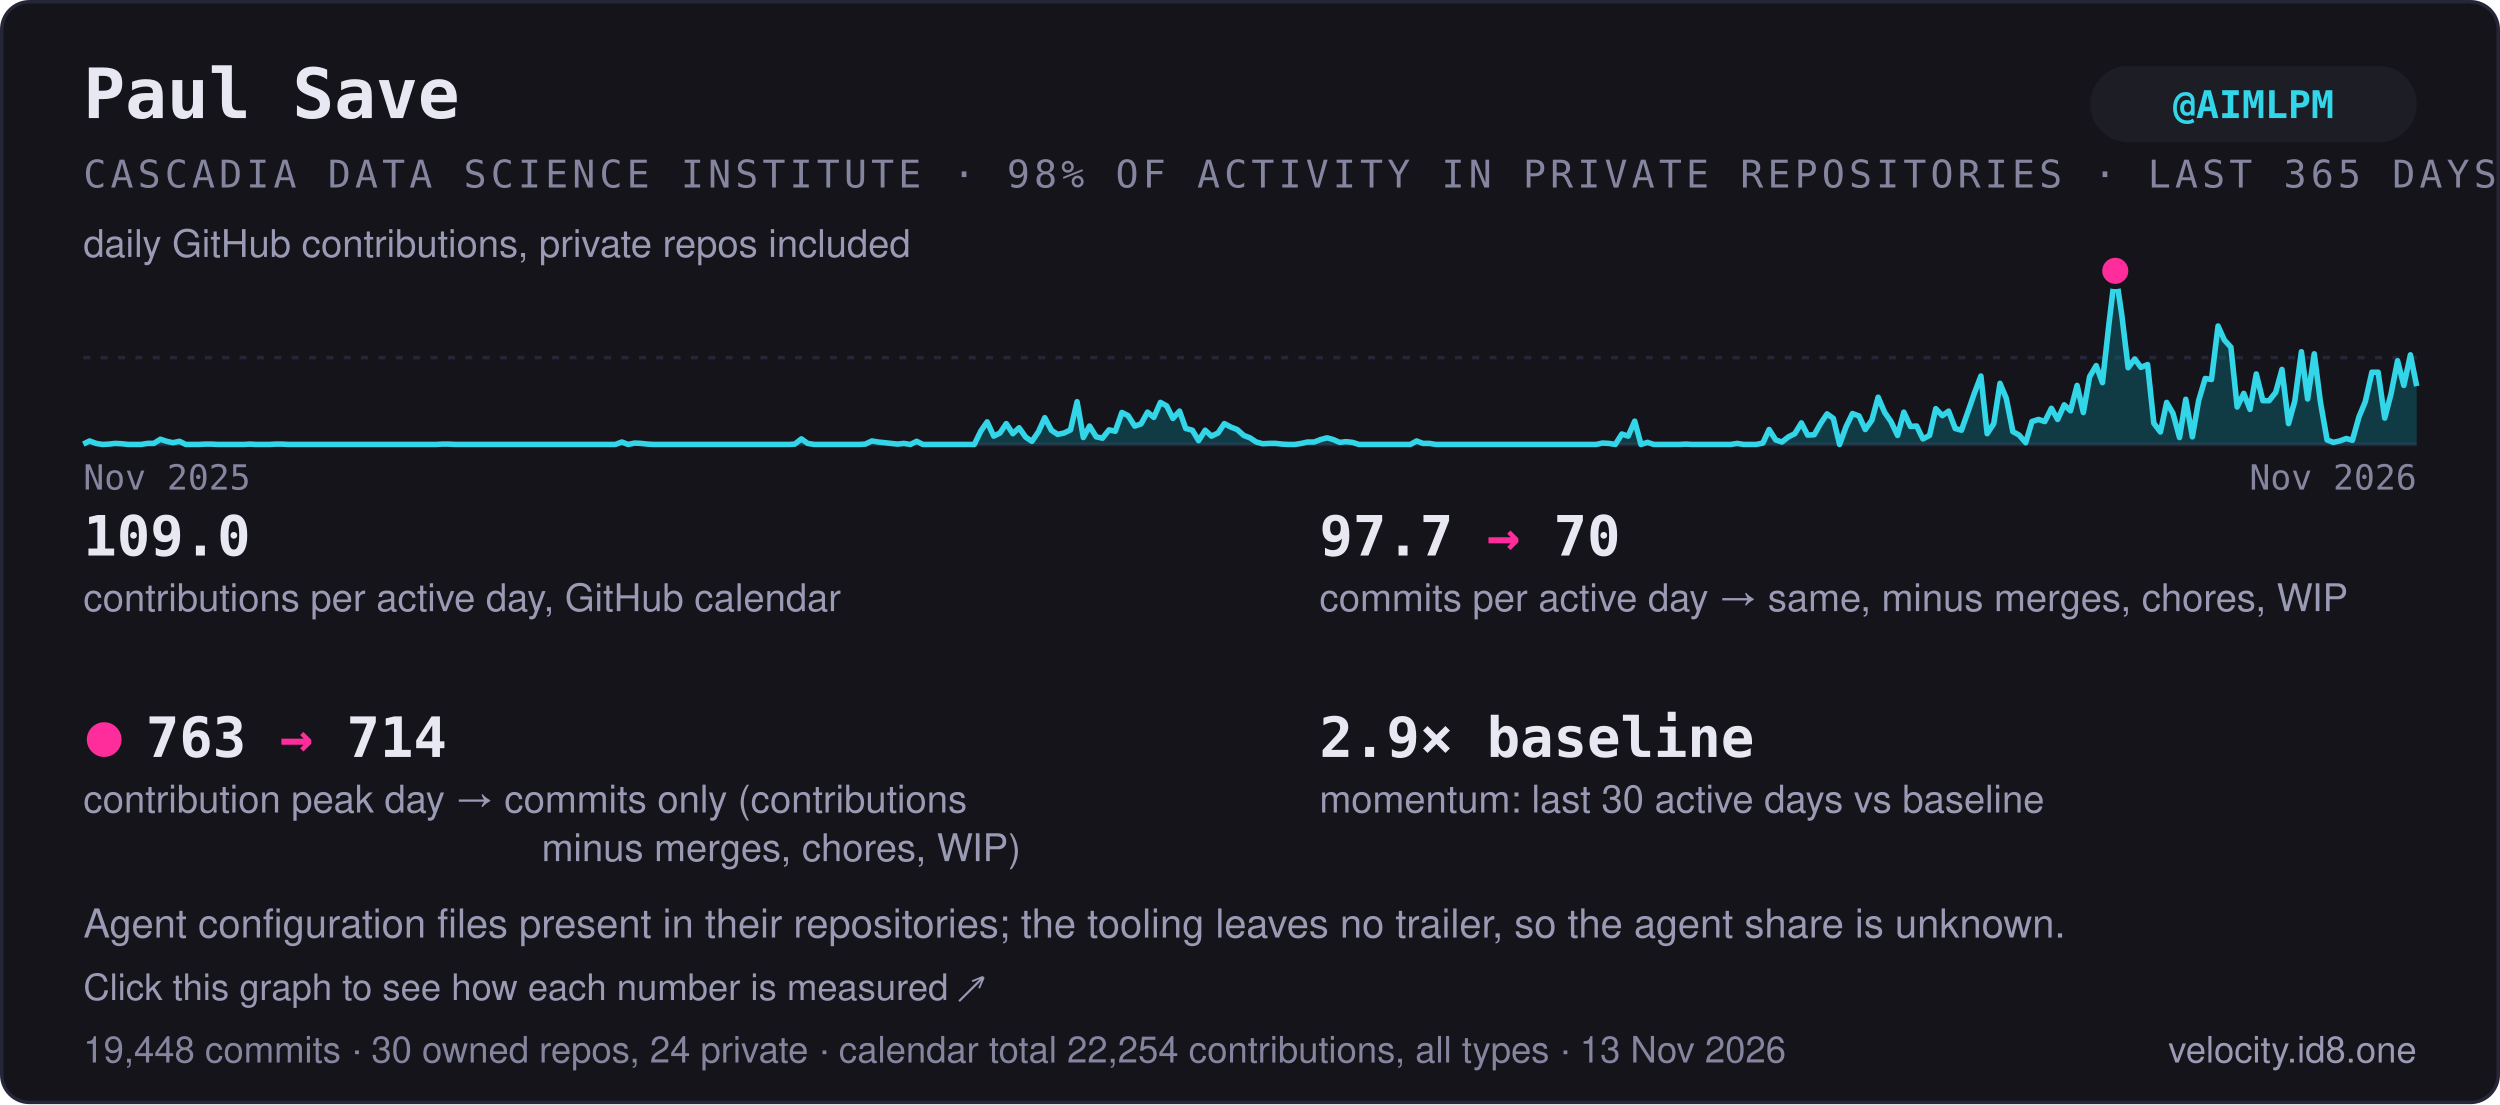
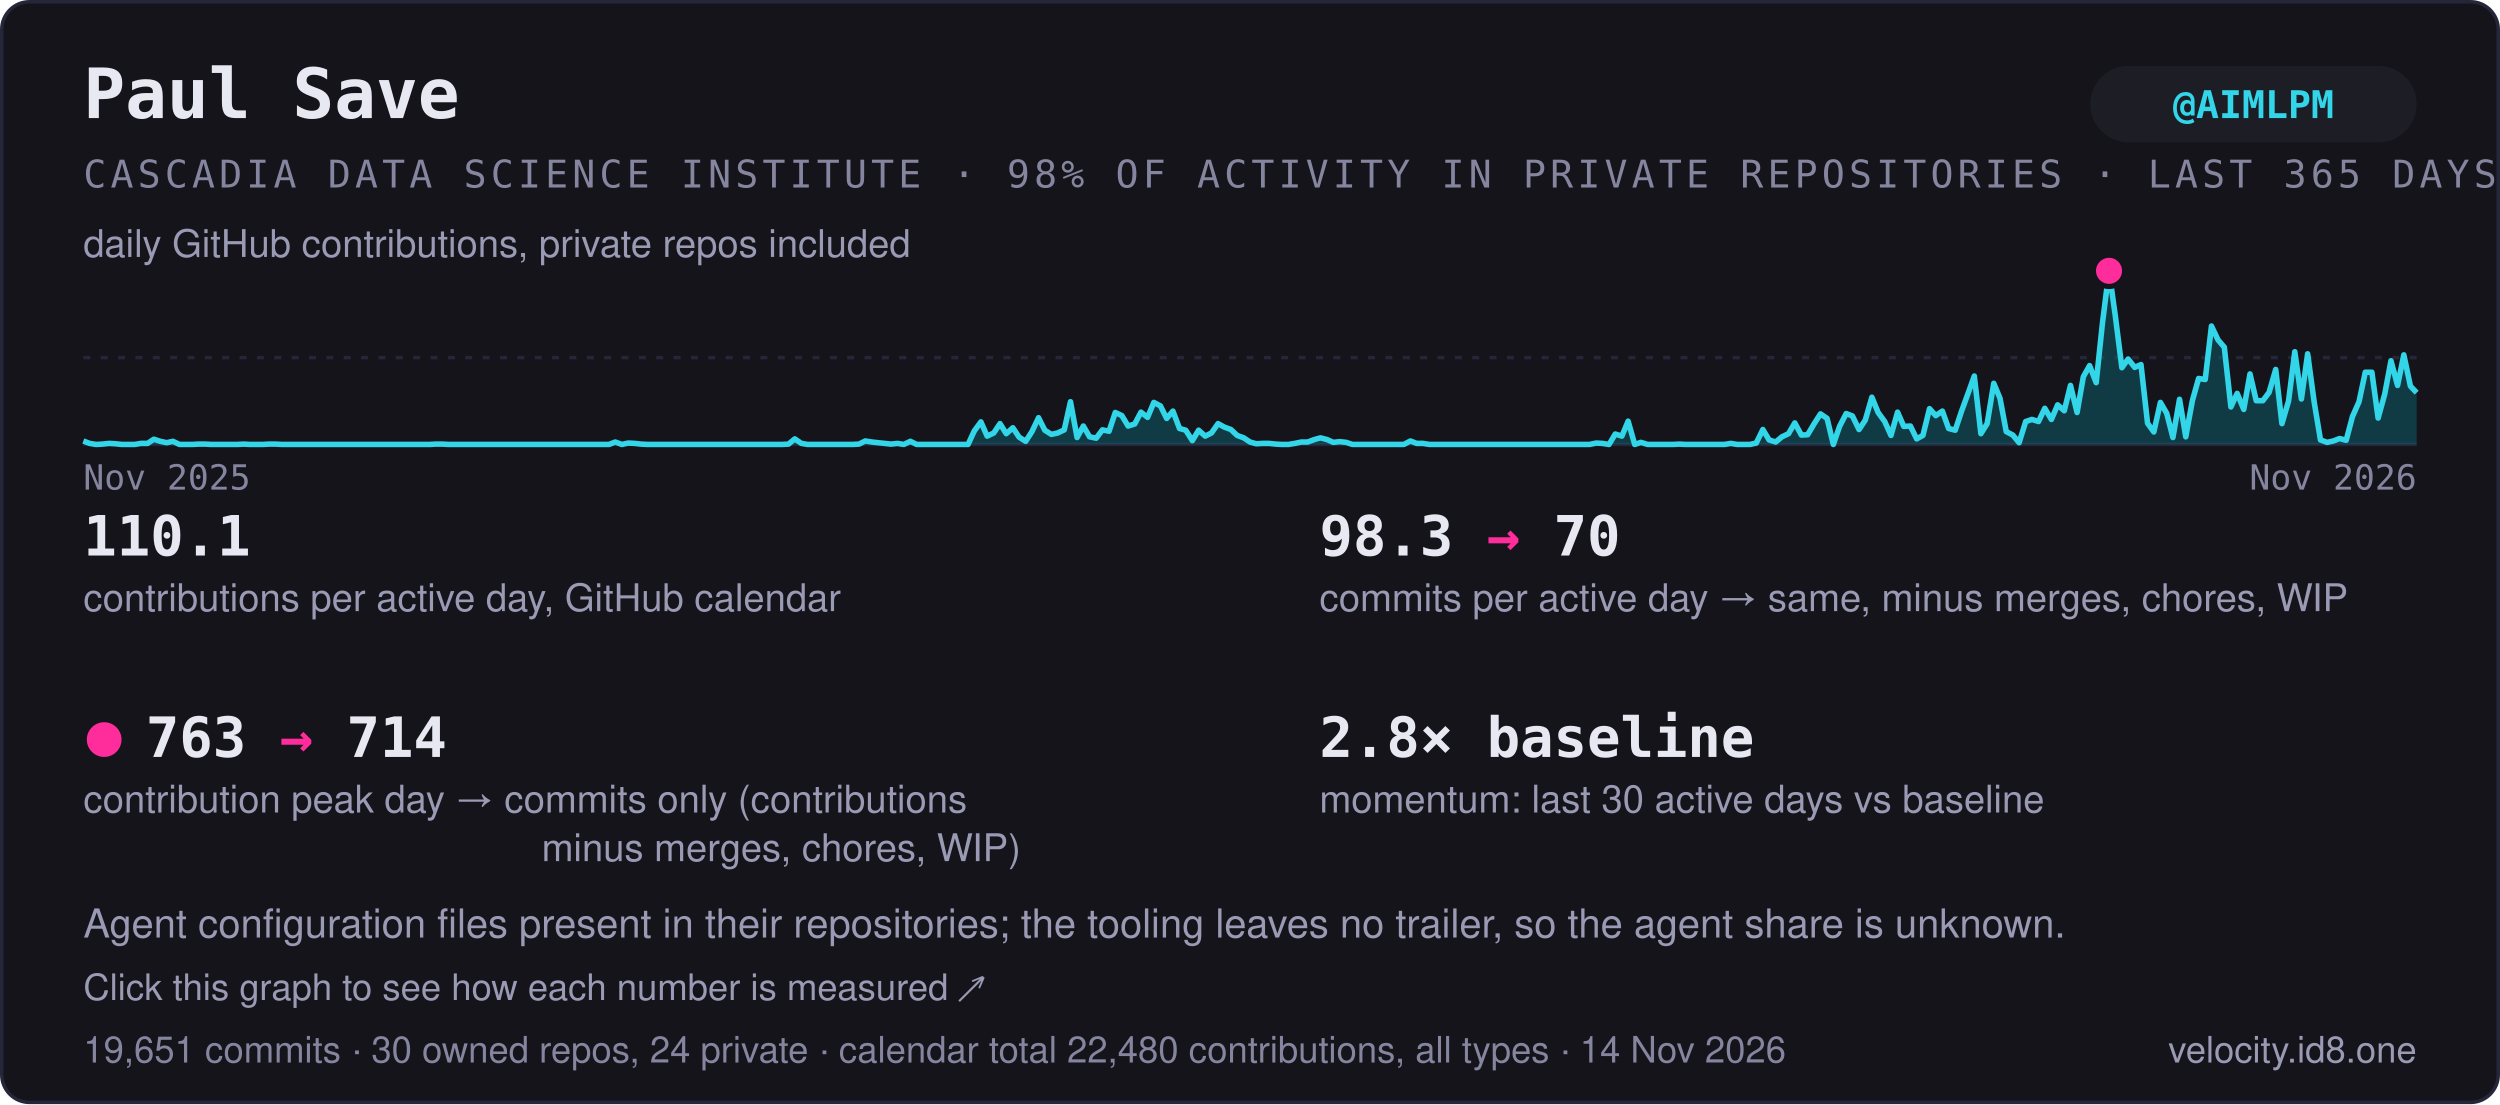
<svg xmlns="http://www.w3.org/2000/svg" width="720" height="318" viewBox="0 0 720 318" role="img" aria-label="Paul Save: Velocity Graph">
  <rect x="0.5" y="0.5" width="719" height="317" rx="8" fill="#14141A" stroke="#26263A" />
  <text x="24" y="34" font-family="Departure Mono, JetBrains Mono, ui-monospace, Menlo, monospace" font-size="20" font-weight="700" fill="#E8E8F2">Paul Save</text>
  <text x="24" y="54" font-family="Departure Mono, JetBrains Mono, ui-monospace, Menlo, monospace" font-size="11" letter-spacing="1.2" fill="#8585A0">CASCADIA DATA SCIENCE INSTITUTE · 98% OF ACTIVITY IN PRIVATE REPOSITORIES · LAST 365 DAYS</text>
  <rect x="602" y="19" width="94" height="22" rx="11" fill="#1D1D26" />
  <text x="649" y="34" text-anchor="middle" font-family="Departure Mono, JetBrains Mono, ui-monospace, Menlo, monospace" font-size="11" font-weight="600" fill="#33D6E8">@AIMLPM</text>
  <line x1="24" x2="696" y1="128" y2="128" stroke="#26263A" />
  <line x1="24" x2="696" y1="103.0" y2="103.0" stroke="#26263A" stroke-dasharray="2 3" />
-   <path d="M24.0,127.9 L25.8,127.0 L27.7,127.7 L29.5,128.0 L31.4,127.9 L33.2,127.7 L35.1,127.8 L36.9,128.0 L38.8,128.0 L40.6,128.0 L42.5,127.7 L44.3,127.7 L46.2,126.5 L48.0,127.1 L49.8,127.5 L51.7,127.1 L53.5,128.0 L55.4,128.0 L57.2,128.0 L59.1,127.9 L60.9,127.9 L62.8,128.0 L64.6,128.0 L66.5,128.0 L68.3,128.0 L70.2,128.0 L72.0,127.9 L73.8,128.0 L75.7,128.0 L77.5,128.0 L79.4,127.9 L81.2,127.9 L83.1,128.0 L84.9,128.0 L86.8,128.0 L88.6,128.0 L90.5,128.0 L92.3,128.0 L94.2,128.0 L96.0,128.0 L97.8,128.0 L99.7,128.0 L101.5,128.0 L103.4,128.0 L105.2,128.0 L107.1,128.0 L108.9,128.0 L110.8,128.0 L112.6,128.0 L114.5,128.0 L116.3,128.0 L118.2,128.0 L120.0,128.0 L121.8,128.0 L123.7,128.0 L125.5,128.0 L127.4,127.9 L129.2,127.9 L131.1,128.0 L132.9,128.0 L134.8,128.0 L136.6,128.0 L138.5,128.0 L140.3,128.0 L142.2,128.0 L144.0,128.0 L145.8,128.0 L147.7,128.0 L149.5,128.0 L151.4,128.0 L153.2,128.0 L155.1,128.0 L156.9,128.0 L158.8,128.0 L160.6,128.0 L162.5,128.0 L164.3,128.0 L166.2,128.0 L168.0,128.0 L169.8,128.0 L171.7,128.0 L173.5,128.0 L175.4,128.0 L177.2,128.0 L179.1,127.3 L180.9,128.0 L182.8,127.6 L184.6,127.7 L186.5,127.9 L188.3,128.0 L190.2,128.0 L192.0,128.0 L193.8,128.0 L195.7,128.0 L197.5,128.0 L199.4,128.0 L201.2,128.0 L203.1,128.0 L204.9,128.0 L206.8,128.0 L208.6,128.0 L210.5,128.0 L212.3,128.0 L214.2,128.0 L216.0,128.0 L217.8,128.0 L219.7,128.0 L221.5,128.0 L223.4,128.0 L225.2,128.0 L227.1,128.0 L228.9,127.9 L230.8,126.4 L232.6,127.7 L234.5,128.0 L236.3,128.0 L238.2,128.0 L240.0,128.0 L241.8,128.0 L243.7,128.0 L245.5,128.0 L247.4,128.0 L249.2,127.9 L251.1,127.0 L252.9,127.3 L254.8,127.5 L256.6,127.7 L258.5,127.9 L260.3,127.7 L262.2,128.0 L264.0,127.1 L265.8,128.0 L267.7,128.0 L269.5,128.0 L271.4,128.0 L273.2,128.0 L275.1,128.0 L276.9,128.0 L278.8,128.0 L280.6,128.0 L282.5,124.1 L284.3,121.5 L286.2,125.6 L288.0,124.7 L289.8,122.0 L291.7,124.9 L293.5,123.2 L295.4,125.9 L297.2,127.1 L299.1,124.3 L300.9,120.3 L302.8,123.9 L304.6,125.1 L306.5,124.7 L308.3,123.8 L310.2,115.7 L312.0,126.0 L313.8,122.7 L315.7,125.8 L317.5,126.2 L319.4,123.8 L321.2,124.2 L323.1,118.8 L324.9,119.7 L326.8,122.7 L328.6,122.1 L330.5,118.7 L332.3,120.2 L334.2,115.9 L336.0,116.9 L337.8,120.5 L339.7,118.4 L341.5,123.4 L343.4,123.9 L345.2,126.9 L347.1,123.9 L348.9,125.6 L350.8,124.7 L352.6,122.0 L354.5,123.0 L356.3,123.7 L358.2,125.4 L360.0,126.1 L361.8,127.3 L363.7,127.8 L365.5,127.7 L367.4,127.7 L369.2,127.9 L371.1,128.0 L372.9,128.0 L374.8,127.7 L376.6,127.3 L378.5,127.3 L380.3,126.6 L382.2,126.1 L384.0,126.6 L385.8,127.4 L387.7,127.2 L389.5,127.4 L391.4,128.0 L393.2,128.0 L395.1,128.0 L396.9,128.0 L398.8,128.0 L400.6,128.0 L402.5,128.0 L404.3,128.0 L406.2,128.0 L408.0,127.0 L409.8,127.7 L411.7,127.7 L413.5,128.0 L415.4,128.0 L417.2,128.0 L419.1,128.0 L420.9,128.0 L422.8,128.0 L424.6,128.0 L426.5,128.0 L428.3,128.0 L430.2,128.0 L432.0,128.0 L433.8,128.0 L435.7,128.0 L437.5,128.0 L439.4,128.0 L441.2,128.0 L443.1,128.0 L444.9,128.0 L446.8,128.0 L448.6,128.0 L450.5,128.0 L452.3,128.0 L454.2,128.0 L456.0,128.0 L457.8,128.0 L459.7,128.0 L461.5,127.6 L463.4,127.7 L465.2,128.0 L467.1,125.0 L468.9,125.6 L470.8,121.3 L472.6,128.0 L474.5,127.4 L476.3,128.0 L478.2,128.0 L480.0,128.0 L481.8,128.0 L483.7,128.0 L485.5,127.9 L487.4,128.0 L489.2,128.0 L491.1,128.0 L492.9,128.0 L494.8,128.0 L496.6,128.0 L498.5,128.0 L500.3,127.7 L502.2,128.0 L504.0,128.0 L505.8,128.0 L507.7,127.6 L509.5,123.7 L511.4,126.7 L513.2,127.3 L515.1,125.8 L516.9,124.9 L518.8,121.8 L520.6,125.3 L522.5,125.2 L524.3,122.0 L526.2,119.2 L528.0,120.5 L529.8,128.0 L531.7,122.8 L533.5,119.1 L535.4,119.8 L537.2,123.7 L539.1,121.0 L540.9,114.4 L542.8,118.8 L544.6,121.4 L546.5,125.4 L548.3,118.7 L550.2,122.8 L552.0,122.7 L553.8,126.4 L555.7,125.4 L557.5,117.7 L559.4,119.7 L561.2,118.4 L563.1,123.4 L564.9,123.9 L566.8,118.5 L568.6,113.3 L570.5,108.3 L572.3,124.9 L574.2,122.0 L576.0,110.4 L577.8,114.7 L579.7,124.3 L581.5,125.3 L583.4,127.5 L585.2,121.4 L587.1,120.8 L588.9,121.4 L590.8,117.6 L592.6,120.8 L594.5,116.6 L596.3,118.3 L598.2,111.0 L600.0,118.8 L601.8,108.5 L603.7,105.3 L605.5,110.2 L607.4,93.1 L609.2,78.0 L611.1,90.9 L612.9,105.9 L614.8,103.4 L616.6,105.8 L618.5,105.0 L620.3,121.9 L622.2,124.4 L624.0,115.9 L625.8,119.0 L627.7,126.0 L629.5,115.0 L631.4,125.8 L633.2,115.4 L635.1,109.0 L636.9,109.3 L638.8,93.9 L640.6,97.9 L642.5,100.0 L644.3,117.2 L646.2,113.3 L648.0,117.9 L649.8,107.7 L651.7,115.4 L653.5,115.4 L655.4,113.0 L657.2,106.4 L659.1,122.0 L660.9,115.5 L662.8,101.3 L664.6,114.9 L666.5,101.9 L668.3,115.9 L670.2,126.7 L672.0,127.4 L673.8,127.0 L675.7,126.3 L677.5,126.8 L679.4,120.0 L681.2,115.7 L683.1,107.2 L684.9,107.2 L686.8,120.4 L688.6,113.5 L690.5,103.9 L692.3,111.0 L694.2,102.2 L696.0,111.2 L696.0,128 L24,128 Z" fill="#0F6B78" fill-opacity="0.45" />
-   <path d="M24.0,127.9 L25.8,127.0 L27.7,127.7 L29.5,128.0 L31.4,127.9 L33.2,127.7 L35.1,127.8 L36.9,128.0 L38.8,128.0 L40.6,128.0 L42.5,127.7 L44.3,127.7 L46.2,126.5 L48.0,127.1 L49.8,127.5 L51.7,127.1 L53.5,128.0 L55.4,128.0 L57.2,128.0 L59.1,127.9 L60.9,127.9 L62.8,128.0 L64.6,128.0 L66.5,128.0 L68.3,128.0 L70.2,128.0 L72.0,127.9 L73.8,128.0 L75.7,128.0 L77.5,128.0 L79.4,127.9 L81.2,127.9 L83.1,128.0 L84.9,128.0 L86.8,128.0 L88.6,128.0 L90.5,128.0 L92.3,128.0 L94.2,128.0 L96.0,128.0 L97.8,128.0 L99.7,128.0 L101.5,128.0 L103.4,128.0 L105.2,128.0 L107.1,128.0 L108.9,128.0 L110.8,128.0 L112.6,128.0 L114.5,128.0 L116.3,128.0 L118.2,128.0 L120.0,128.0 L121.8,128.0 L123.7,128.0 L125.5,128.0 L127.4,127.9 L129.2,127.9 L131.1,128.0 L132.9,128.0 L134.8,128.0 L136.6,128.0 L138.5,128.0 L140.3,128.0 L142.2,128.0 L144.0,128.0 L145.8,128.0 L147.7,128.0 L149.5,128.0 L151.4,128.0 L153.2,128.0 L155.1,128.0 L156.9,128.0 L158.8,128.0 L160.6,128.0 L162.5,128.0 L164.3,128.0 L166.2,128.0 L168.0,128.0 L169.8,128.0 L171.7,128.0 L173.5,128.0 L175.4,128.0 L177.2,128.0 L179.1,127.3 L180.9,128.0 L182.8,127.6 L184.6,127.7 L186.5,127.9 L188.3,128.0 L190.2,128.0 L192.0,128.0 L193.8,128.0 L195.7,128.0 L197.5,128.0 L199.4,128.0 L201.2,128.0 L203.1,128.0 L204.9,128.0 L206.8,128.0 L208.6,128.0 L210.5,128.0 L212.3,128.0 L214.2,128.0 L216.0,128.0 L217.8,128.0 L219.7,128.0 L221.5,128.0 L223.4,128.0 L225.2,128.0 L227.1,128.0 L228.9,127.9 L230.8,126.4 L232.6,127.7 L234.5,128.0 L236.3,128.0 L238.2,128.0 L240.0,128.0 L241.8,128.0 L243.7,128.0 L245.5,128.0 L247.4,128.0 L249.2,127.9 L251.1,127.0 L252.9,127.3 L254.8,127.5 L256.6,127.7 L258.5,127.9 L260.3,127.7 L262.2,128.0 L264.0,127.1 L265.8,128.0 L267.7,128.0 L269.5,128.0 L271.4,128.0 L273.2,128.0 L275.1,128.0 L276.9,128.0 L278.8,128.0 L280.6,128.0 L282.5,124.1 L284.3,121.5 L286.2,125.6 L288.0,124.7 L289.8,122.0 L291.7,124.9 L293.5,123.2 L295.4,125.9 L297.2,127.1 L299.1,124.3 L300.9,120.3 L302.8,123.9 L304.6,125.1 L306.5,124.7 L308.3,123.8 L310.2,115.7 L312.0,126.0 L313.8,122.7 L315.7,125.8 L317.5,126.2 L319.4,123.8 L321.2,124.2 L323.1,118.8 L324.9,119.7 L326.8,122.7 L328.6,122.1 L330.5,118.7 L332.3,120.2 L334.2,115.9 L336.0,116.9 L337.8,120.5 L339.7,118.4 L341.5,123.4 L343.4,123.9 L345.2,126.9 L347.1,123.9 L348.9,125.6 L350.8,124.7 L352.6,122.0 L354.5,123.0 L356.3,123.7 L358.2,125.4 L360.0,126.1 L361.8,127.3 L363.7,127.8 L365.5,127.7 L367.4,127.7 L369.2,127.9 L371.1,128.0 L372.9,128.0 L374.8,127.7 L376.6,127.3 L378.5,127.3 L380.3,126.6 L382.2,126.1 L384.0,126.6 L385.8,127.4 L387.7,127.2 L389.5,127.4 L391.4,128.0 L393.2,128.0 L395.1,128.0 L396.9,128.0 L398.8,128.0 L400.6,128.0 L402.5,128.0 L404.3,128.0 L406.2,128.0 L408.0,127.0 L409.8,127.7 L411.7,127.7 L413.5,128.0 L415.4,128.0 L417.2,128.0 L419.1,128.0 L420.9,128.0 L422.8,128.0 L424.6,128.0 L426.5,128.0 L428.3,128.0 L430.2,128.0 L432.0,128.0 L433.8,128.0 L435.7,128.0 L437.5,128.0 L439.4,128.0 L441.2,128.0 L443.1,128.0 L444.9,128.0 L446.8,128.0 L448.6,128.0 L450.5,128.0 L452.3,128.0 L454.2,128.0 L456.0,128.0 L457.8,128.0 L459.7,128.0 L461.5,127.6 L463.4,127.7 L465.2,128.0 L467.1,125.0 L468.9,125.6 L470.8,121.3 L472.6,128.0 L474.5,127.4 L476.3,128.0 L478.2,128.0 L480.0,128.0 L481.8,128.0 L483.7,128.0 L485.5,127.9 L487.4,128.0 L489.2,128.0 L491.1,128.0 L492.9,128.0 L494.8,128.0 L496.6,128.0 L498.5,128.0 L500.3,127.7 L502.2,128.0 L504.0,128.0 L505.8,128.0 L507.7,127.6 L509.5,123.7 L511.4,126.7 L513.2,127.3 L515.1,125.8 L516.9,124.9 L518.8,121.8 L520.6,125.3 L522.5,125.2 L524.3,122.0 L526.2,119.2 L528.0,120.5 L529.8,128.0 L531.7,122.8 L533.5,119.1 L535.4,119.8 L537.2,123.7 L539.1,121.0 L540.9,114.4 L542.8,118.8 L544.6,121.4 L546.5,125.4 L548.3,118.7 L550.2,122.8 L552.0,122.7 L553.8,126.4 L555.7,125.4 L557.5,117.7 L559.4,119.7 L561.2,118.4 L563.1,123.4 L564.9,123.9 L566.8,118.5 L568.6,113.3 L570.5,108.3 L572.3,124.9 L574.2,122.0 L576.0,110.4 L577.8,114.7 L579.7,124.3 L581.5,125.3 L583.4,127.5 L585.2,121.4 L587.1,120.8 L588.9,121.4 L590.8,117.6 L592.6,120.8 L594.5,116.6 L596.3,118.3 L598.2,111.0 L600.0,118.8 L601.8,108.5 L603.7,105.3 L605.5,110.2 L607.4,93.1 L609.2,78.0 L611.1,90.9 L612.9,105.9 L614.8,103.4 L616.6,105.8 L618.5,105.0 L620.3,121.9 L622.2,124.4 L624.0,115.9 L625.8,119.0 L627.7,126.0 L629.5,115.0 L631.4,125.8 L633.2,115.4 L635.1,109.0 L636.9,109.3 L638.8,93.9 L640.6,97.9 L642.5,100.0 L644.3,117.2 L646.2,113.3 L648.0,117.9 L649.8,107.7 L651.7,115.4 L653.5,115.4 L655.4,113.0 L657.2,106.4 L659.1,122.0 L660.9,115.5 L662.8,101.3 L664.6,114.9 L666.5,101.9 L668.3,115.9 L670.2,126.7 L672.0,127.4 L673.8,127.0 L675.7,126.3 L677.5,126.8 L679.4,120.0 L681.2,115.7 L683.1,107.2 L684.9,107.2 L686.8,120.4 L688.6,113.5 L690.5,103.9 L692.3,111.0 L694.2,102.2 L696.0,111.2" fill="none" stroke="#33D6E8" stroke-width="1.6" stroke-linejoin="round" />
-   <circle cx="609.2" cy="78.0" r="4.5" fill="#FF2D9C" stroke="#14141A" stroke-width="1.5" />
+   <path d="M24.0,127.0 L25.8,127.7 L27.7,128.0 L29.5,127.9 L31.4,127.7 L33.2,127.8 L35.1,128.0 L36.9,128.0 L38.8,128.0 L40.6,127.7 L42.5,127.7 L44.3,126.5 L46.2,127.1 L48.0,127.5 L49.8,127.1 L51.7,128.0 L53.5,128.0 L55.4,128.0 L57.2,127.9 L59.1,127.9 L60.9,128.0 L62.8,128.0 L64.6,128.0 L66.5,128.0 L68.3,128.0 L70.2,127.9 L72.0,128.0 L73.8,128.0 L75.7,128.0 L77.5,127.9 L79.4,127.9 L81.2,128.0 L83.1,128.0 L84.9,128.0 L86.8,128.0 L88.6,128.0 L90.5,128.0 L92.3,128.0 L94.2,128.0 L96.0,128.0 L97.8,128.0 L99.7,128.0 L101.5,128.0 L103.4,128.0 L105.2,128.0 L107.1,128.0 L108.9,128.0 L110.8,128.0 L112.6,128.0 L114.5,128.0 L116.3,128.0 L118.2,128.0 L120.0,128.0 L121.8,128.0 L123.7,128.0 L125.5,127.9 L127.4,127.9 L129.2,128.0 L131.1,128.0 L132.9,128.0 L134.8,128.0 L136.6,128.0 L138.5,128.0 L140.3,128.0 L142.2,128.0 L144.0,128.0 L145.8,128.0 L147.7,128.0 L149.5,128.0 L151.4,128.0 L153.2,128.0 L155.1,128.0 L156.9,128.0 L158.8,128.0 L160.6,128.0 L162.5,128.0 L164.3,128.0 L166.2,128.0 L168.0,128.0 L169.8,128.0 L171.7,128.0 L173.5,128.0 L175.4,128.0 L177.2,127.3 L179.1,128.0 L180.9,127.6 L182.8,127.7 L184.6,127.9 L186.5,128.0 L188.3,128.0 L190.2,128.0 L192.0,128.0 L193.8,128.0 L195.7,128.0 L197.5,128.0 L199.4,128.0 L201.2,128.0 L203.1,128.0 L204.9,128.0 L206.8,128.0 L208.6,128.0 L210.5,128.0 L212.3,128.0 L214.2,128.0 L216.0,128.0 L217.8,128.0 L219.7,128.0 L221.5,128.0 L223.4,128.0 L225.2,128.0 L227.1,127.9 L228.9,126.4 L230.8,127.7 L232.6,128.0 L234.5,128.0 L236.3,128.0 L238.2,128.0 L240.0,128.0 L241.8,128.0 L243.7,128.0 L245.5,128.0 L247.4,127.9 L249.2,127.0 L251.1,127.3 L252.9,127.5 L254.8,127.7 L256.6,127.9 L258.5,127.7 L260.3,128.0 L262.2,127.1 L264.0,128.0 L265.8,128.0 L267.7,128.0 L269.5,128.0 L271.4,128.0 L273.2,128.0 L275.1,128.0 L276.9,128.0 L278.8,128.0 L280.6,124.1 L282.5,121.5 L284.3,125.6 L286.2,124.7 L288.0,122.0 L289.8,124.9 L291.7,123.2 L293.5,125.9 L295.4,127.1 L297.2,124.3 L299.1,120.3 L300.9,123.9 L302.8,125.1 L304.6,124.7 L306.5,123.8 L308.3,115.7 L310.2,126.0 L312.0,122.7 L313.8,125.8 L315.7,126.2 L317.5,123.8 L319.4,124.2 L321.2,118.8 L323.1,119.7 L324.9,122.7 L326.8,122.1 L328.6,118.7 L330.5,120.2 L332.3,115.9 L334.2,116.9 L336.0,120.5 L337.8,118.4 L339.7,123.4 L341.5,123.9 L343.4,126.9 L345.2,123.9 L347.1,125.6 L348.9,124.7 L350.8,122.0 L352.6,123.0 L354.5,123.7 L356.3,125.4 L358.2,126.1 L360.0,127.3 L361.8,127.8 L363.7,127.7 L365.5,127.7 L367.4,127.9 L369.2,128.0 L371.1,128.0 L372.9,127.7 L374.8,127.3 L376.6,127.3 L378.5,126.6 L380.3,126.1 L382.2,126.6 L384.0,127.4 L385.8,127.2 L387.7,127.4 L389.5,128.0 L391.4,128.0 L393.2,128.0 L395.1,128.0 L396.9,128.0 L398.8,128.0 L400.6,128.0 L402.5,128.0 L404.3,128.0 L406.2,127.0 L408.0,127.7 L409.8,127.7 L411.7,128.0 L413.5,128.0 L415.4,128.0 L417.2,128.0 L419.1,128.0 L420.9,128.0 L422.8,128.0 L424.6,128.0 L426.5,128.0 L428.3,128.0 L430.2,128.0 L432.0,128.0 L433.8,128.0 L435.7,128.0 L437.5,128.0 L439.4,128.0 L441.2,128.0 L443.1,128.0 L444.9,128.0 L446.8,128.0 L448.6,128.0 L450.5,128.0 L452.3,128.0 L454.2,128.0 L456.0,128.0 L457.8,128.0 L459.7,127.6 L461.5,127.7 L463.4,128.0 L465.2,125.0 L467.1,125.6 L468.9,121.3 L470.8,128.0 L472.6,127.4 L474.5,128.0 L476.3,128.0 L478.2,128.0 L480.0,128.0 L481.8,128.0 L483.7,127.9 L485.5,128.0 L487.4,128.0 L489.2,128.0 L491.1,128.0 L492.9,128.0 L494.8,128.0 L496.6,128.0 L498.5,127.7 L500.3,128.0 L502.2,128.0 L504.0,128.0 L505.8,127.6 L507.7,123.7 L509.5,126.7 L511.4,127.3 L513.2,125.8 L515.1,124.9 L516.9,121.8 L518.8,125.3 L520.6,125.2 L522.5,122.0 L524.3,119.2 L526.2,120.5 L528.0,128.0 L529.8,122.8 L531.7,119.1 L533.5,119.8 L535.4,123.7 L537.2,121.0 L539.1,114.4 L540.9,118.8 L542.8,121.4 L544.6,125.4 L546.5,118.7 L548.3,122.8 L550.2,122.7 L552.0,126.4 L553.8,125.4 L555.7,117.7 L557.5,119.7 L559.4,118.4 L561.2,123.4 L563.1,123.9 L564.9,118.5 L566.8,113.3 L568.6,108.3 L570.5,124.9 L572.3,122.0 L574.2,110.4 L576.0,114.7 L577.8,124.3 L579.7,125.3 L581.5,127.5 L583.4,121.4 L585.2,120.8 L587.1,121.4 L588.9,117.6 L590.8,120.8 L592.6,116.6 L594.5,118.3 L596.3,111.0 L598.2,118.8 L600.0,108.5 L601.8,105.3 L603.7,110.2 L605.5,93.1 L607.4,78.0 L609.2,90.9 L611.1,105.9 L612.9,103.4 L614.8,105.8 L616.6,105.0 L618.5,121.9 L620.3,124.4 L622.2,115.9 L624.0,119.0 L625.8,126.0 L627.7,115.0 L629.5,125.8 L631.4,115.4 L633.2,109.0 L635.1,109.3 L636.9,93.9 L638.8,97.9 L640.6,100.0 L642.5,117.2 L644.3,113.3 L646.2,117.9 L648.0,107.7 L649.8,115.4 L651.7,115.4 L653.5,113.0 L655.4,106.4 L657.2,122.0 L659.1,115.5 L660.9,101.3 L662.8,114.9 L664.6,101.9 L666.5,115.9 L668.3,126.7 L670.2,127.4 L672.0,127.0 L673.8,126.3 L675.7,126.8 L677.5,120.0 L679.4,115.7 L681.2,107.2 L683.1,107.2 L684.9,120.4 L686.8,113.5 L688.6,103.9 L690.5,111.0 L692.3,102.2 L694.2,111.2 L696.0,113.1 L696.0,128 L24,128 Z" fill="#0F6B78" fill-opacity="0.45" />
+   <path d="M24.0,127.0 L25.8,127.7 L27.7,128.0 L29.5,127.9 L31.4,127.7 L33.2,127.8 L35.1,128.0 L36.9,128.0 L38.8,128.0 L40.6,127.7 L42.5,127.7 L44.3,126.5 L46.2,127.1 L48.0,127.5 L49.8,127.1 L51.7,128.0 L53.5,128.0 L55.4,128.0 L57.2,127.9 L59.1,127.9 L60.9,128.0 L62.8,128.0 L64.6,128.0 L66.5,128.0 L68.3,128.0 L70.2,127.9 L72.0,128.0 L73.8,128.0 L75.7,128.0 L77.5,127.9 L79.4,127.9 L81.2,128.0 L83.1,128.0 L84.9,128.0 L86.8,128.0 L88.6,128.0 L90.5,128.0 L92.3,128.0 L94.2,128.0 L96.0,128.0 L97.8,128.0 L99.7,128.0 L101.5,128.0 L103.4,128.0 L105.2,128.0 L107.1,128.0 L108.9,128.0 L110.8,128.0 L112.6,128.0 L114.5,128.0 L116.3,128.0 L118.2,128.0 L120.0,128.0 L121.8,128.0 L123.7,128.0 L125.5,127.9 L127.4,127.9 L129.2,128.0 L131.1,128.0 L132.9,128.0 L134.8,128.0 L136.6,128.0 L138.5,128.0 L140.3,128.0 L142.2,128.0 L144.0,128.0 L145.8,128.0 L147.7,128.0 L149.5,128.0 L151.4,128.0 L153.2,128.0 L155.1,128.0 L156.9,128.0 L158.8,128.0 L160.6,128.0 L162.5,128.0 L164.3,128.0 L166.2,128.0 L168.0,128.0 L169.8,128.0 L171.7,128.0 L173.5,128.0 L175.4,128.0 L177.2,127.3 L179.1,128.0 L180.9,127.6 L182.8,127.7 L184.6,127.9 L186.5,128.0 L188.3,128.0 L190.2,128.0 L192.0,128.0 L193.8,128.0 L195.7,128.0 L197.5,128.0 L199.4,128.0 L201.2,128.0 L203.1,128.0 L204.9,128.0 L206.8,128.0 L208.6,128.0 L210.5,128.0 L212.3,128.0 L214.2,128.0 L216.0,128.0 L217.8,128.0 L219.7,128.0 L221.5,128.0 L223.4,128.0 L225.2,128.0 L227.1,127.9 L228.9,126.4 L230.8,127.7 L232.6,128.0 L234.5,128.0 L236.3,128.0 L238.2,128.0 L240.0,128.0 L241.8,128.0 L243.7,128.0 L245.5,128.0 L247.4,127.9 L249.2,127.0 L251.1,127.3 L252.9,127.5 L254.8,127.7 L256.6,127.9 L258.5,127.7 L260.3,128.0 L262.2,127.1 L264.0,128.0 L265.8,128.0 L267.7,128.0 L269.5,128.0 L271.4,128.0 L273.2,128.0 L275.1,128.0 L276.9,128.0 L278.8,128.0 L280.6,124.1 L282.5,121.5 L284.3,125.6 L286.2,124.7 L288.0,122.0 L289.8,124.9 L291.7,123.2 L293.5,125.9 L295.4,127.1 L297.2,124.3 L299.1,120.3 L300.9,123.9 L302.8,125.1 L304.6,124.7 L306.5,123.8 L308.3,115.7 L310.2,126.0 L312.0,122.7 L313.8,125.8 L315.7,126.2 L317.5,123.8 L319.4,124.2 L321.2,118.8 L323.1,119.7 L324.9,122.7 L326.8,122.1 L328.6,118.7 L330.5,120.2 L332.3,115.9 L334.2,116.9 L336.0,120.5 L337.8,118.4 L339.7,123.4 L341.5,123.9 L343.4,126.9 L345.2,123.9 L347.1,125.6 L348.9,124.7 L350.8,122.0 L352.6,123.0 L354.5,123.7 L356.3,125.4 L358.2,126.1 L360.0,127.3 L361.8,127.8 L363.7,127.7 L365.5,127.7 L367.4,127.9 L369.2,128.0 L371.1,128.0 L372.9,127.7 L374.8,127.3 L376.6,127.3 L378.5,126.6 L380.3,126.1 L382.2,126.6 L384.0,127.4 L385.8,127.2 L387.7,127.4 L389.5,128.0 L391.4,128.0 L393.2,128.0 L395.1,128.0 L396.9,128.0 L398.8,128.0 L400.6,128.0 L402.5,128.0 L404.3,128.0 L406.2,127.0 L408.0,127.7 L409.8,127.7 L411.7,128.0 L413.5,128.0 L415.4,128.0 L417.2,128.0 L419.1,128.0 L420.9,128.0 L422.8,128.0 L424.6,128.0 L426.5,128.0 L428.3,128.0 L430.2,128.0 L432.0,128.0 L433.8,128.0 L435.7,128.0 L437.5,128.0 L439.4,128.0 L441.2,128.0 L443.1,128.0 L444.9,128.0 L446.8,128.0 L448.6,128.0 L450.5,128.0 L452.3,128.0 L454.2,128.0 L456.0,128.0 L457.8,128.0 L459.7,127.6 L461.5,127.7 L463.4,128.0 L465.2,125.0 L467.1,125.6 L468.9,121.3 L470.8,128.0 L472.6,127.4 L474.5,128.0 L476.3,128.0 L478.2,128.0 L480.0,128.0 L481.8,128.0 L483.7,127.9 L485.5,128.0 L487.4,128.0 L489.2,128.0 L491.1,128.0 L492.9,128.0 L494.8,128.0 L496.6,128.0 L498.5,127.7 L500.3,128.0 L502.2,128.0 L504.0,128.0 L505.8,127.6 L507.7,123.7 L509.5,126.7 L511.4,127.3 L513.2,125.8 L515.1,124.9 L516.9,121.8 L518.8,125.3 L520.6,125.2 L522.5,122.0 L524.3,119.2 L526.2,120.5 L528.0,128.0 L529.8,122.8 L531.7,119.1 L533.5,119.8 L535.4,123.7 L537.2,121.0 L539.1,114.4 L540.9,118.8 L542.8,121.4 L544.6,125.4 L546.5,118.7 L548.3,122.8 L550.2,122.7 L552.0,126.4 L553.8,125.4 L555.7,117.7 L557.5,119.7 L559.4,118.4 L561.2,123.4 L563.1,123.9 L564.9,118.5 L566.8,113.3 L568.6,108.3 L570.5,124.9 L572.3,122.0 L574.2,110.4 L576.0,114.7 L577.8,124.3 L579.7,125.3 L581.5,127.5 L583.4,121.4 L585.2,120.8 L587.1,121.4 L588.9,117.6 L590.8,120.8 L592.6,116.6 L594.5,118.3 L596.3,111.0 L598.2,118.8 L600.0,108.5 L601.8,105.3 L603.7,110.2 L605.5,93.1 L607.4,78.0 L609.2,90.9 L611.1,105.9 L612.9,103.4 L614.8,105.8 L616.6,105.0 L618.5,121.9 L620.3,124.4 L622.2,115.9 L624.0,119.0 L625.8,126.0 L627.7,115.0 L629.5,125.8 L631.4,115.4 L633.2,109.0 L635.1,109.3 L636.9,93.9 L638.8,97.9 L640.6,100.0 L642.5,117.2 L644.3,113.3 L646.2,117.9 L648.0,107.7 L649.8,115.4 L651.7,115.4 L653.5,113.0 L655.4,106.4 L657.2,122.0 L659.1,115.5 L660.9,101.3 L662.8,114.9 L664.6,101.9 L666.5,115.9 L668.3,126.7 L670.2,127.4 L672.0,127.0 L673.8,126.3 L675.7,126.8 L677.5,120.0 L679.4,115.7 L681.2,107.2 L683.1,107.2 L684.9,120.4 L686.8,113.5 L688.6,103.9 L690.5,111.0 L692.3,102.2 L694.2,111.2 L696.0,113.1" fill="none" stroke="#33D6E8" stroke-width="1.6" stroke-linejoin="round" />
+   <circle cx="607.4" cy="78.0" r="4.5" fill="#FF2D9C" stroke="#14141A" stroke-width="1.5" />
  <text x="24" y="141" font-family="Departure Mono, JetBrains Mono, ui-monospace, Menlo, monospace" font-size="10" fill="#8585A0">Nov 2025</text>
  <text x="696" y="141" text-anchor="end" font-family="Departure Mono, JetBrains Mono, ui-monospace, Menlo, monospace" font-size="10" fill="#8585A0">Nov 2026</text>
  <text x="24" y="74" font-family="-apple-system, BlinkMacSystemFont, 'Segoe UI', Helvetica, Arial, sans-serif" font-size="11" fill="#9A9AB5">daily GitHub contributions, private repos included</text>
-   <text x="24" y="160" font-family="Departure Mono, JetBrains Mono, ui-monospace, Menlo, monospace" font-size="16" font-weight="600" fill="#E8E8F2">109.0</text>
+   <text x="24" y="160" font-family="Departure Mono, JetBrains Mono, ui-monospace, Menlo, monospace" font-size="16" font-weight="600" fill="#E8E8F2">110.1</text>
  <text x="24" y="176" font-family="-apple-system, BlinkMacSystemFont, 'Segoe UI', Helvetica, Arial, sans-serif" font-size="11" fill="#9A9AB5">contributions per active day, GitHub calendar</text>
-   <text x="380" y="160" font-family="Departure Mono, JetBrains Mono, ui-monospace, Menlo, monospace" font-size="16" font-weight="600" fill="#E8E8F2">97.7 <tspan fill="#FF2D9C">→</tspan> 70</text>
+   <text x="380" y="160" font-family="Departure Mono, JetBrains Mono, ui-monospace, Menlo, monospace" font-size="16" font-weight="600" fill="#E8E8F2">98.3 <tspan fill="#FF2D9C">→</tspan> 70</text>
  <text x="380" y="176" font-family="-apple-system, BlinkMacSystemFont, 'Segoe UI', Helvetica, Arial, sans-serif" font-size="11" fill="#9A9AB5">commits per active day → same, minus merges, chores, WIP</text>
  <circle cx="30" cy="213" r="5" fill="#FF2D9C" />
  <text x="42" y="218" font-family="Departure Mono, JetBrains Mono, ui-monospace, Menlo, monospace" font-size="16" font-weight="600" fill="#E8E8F2">763 <tspan fill="#FF2D9C">→</tspan> 714</text>
  <text x="24" y="234" font-family="-apple-system, BlinkMacSystemFont, 'Segoe UI', Helvetica, Arial, sans-serif" font-size="11" fill="#9A9AB5">contribution peak day → commits only (contributions</text>
  <text x="156" y="248" font-family="-apple-system, BlinkMacSystemFont, 'Segoe UI', Helvetica, Arial, sans-serif" font-size="11" fill="#9A9AB5">minus merges, chores, WIP)</text>
-   <text x="380" y="218" font-family="Departure Mono, JetBrains Mono, ui-monospace, Menlo, monospace" font-size="16" font-weight="600" fill="#E8E8F2">2.9× baseline</text>
+   <text x="380" y="218" font-family="Departure Mono, JetBrains Mono, ui-monospace, Menlo, monospace" font-size="16" font-weight="600" fill="#E8E8F2">2.8× baseline</text>
  <text x="380" y="234" font-family="-apple-system, BlinkMacSystemFont, 'Segoe UI', Helvetica, Arial, sans-serif" font-size="11" fill="#9A9AB5">momentum: last 30 active days vs baseline</text>
  <text x="24" y="270" font-family="-apple-system, BlinkMacSystemFont, 'Segoe UI', Helvetica, Arial, sans-serif" font-size="11.5" fill="#9A9AB5">Agent configuration files present in their repositories; the tooling leaves no trailer, so the agent share is unknown.</text>
  <text x="24" y="288" font-family="-apple-system, BlinkMacSystemFont, 'Segoe UI', Helvetica, Arial, sans-serif" font-size="10.5" fill="#9A9AB5">Click this graph to see how each number is measured ↗</text>
-   <text x="24" y="306" font-family="-apple-system, BlinkMacSystemFont, 'Segoe UI', Helvetica, Arial, sans-serif" font-size="10.5" fill="#8585A0">19,448 commits · 30 owned repos, 24 private · calendar total 22,254 contributions, all types · 13 Nov 2026</text>
+   <text x="24" y="306" font-family="-apple-system, BlinkMacSystemFont, 'Segoe UI', Helvetica, Arial, sans-serif" font-size="10.5" fill="#8585A0">19,651 commits · 30 owned repos, 24 private · calendar total 22,480 contributions, all types · 14 Nov 2026</text>
  <text x="696" y="306" text-anchor="end" font-family="-apple-system, BlinkMacSystemFont, 'Segoe UI', Helvetica, Arial, sans-serif" font-size="10.5" fill="#9A9AB5">velocity.id8.one</text>
</svg>
